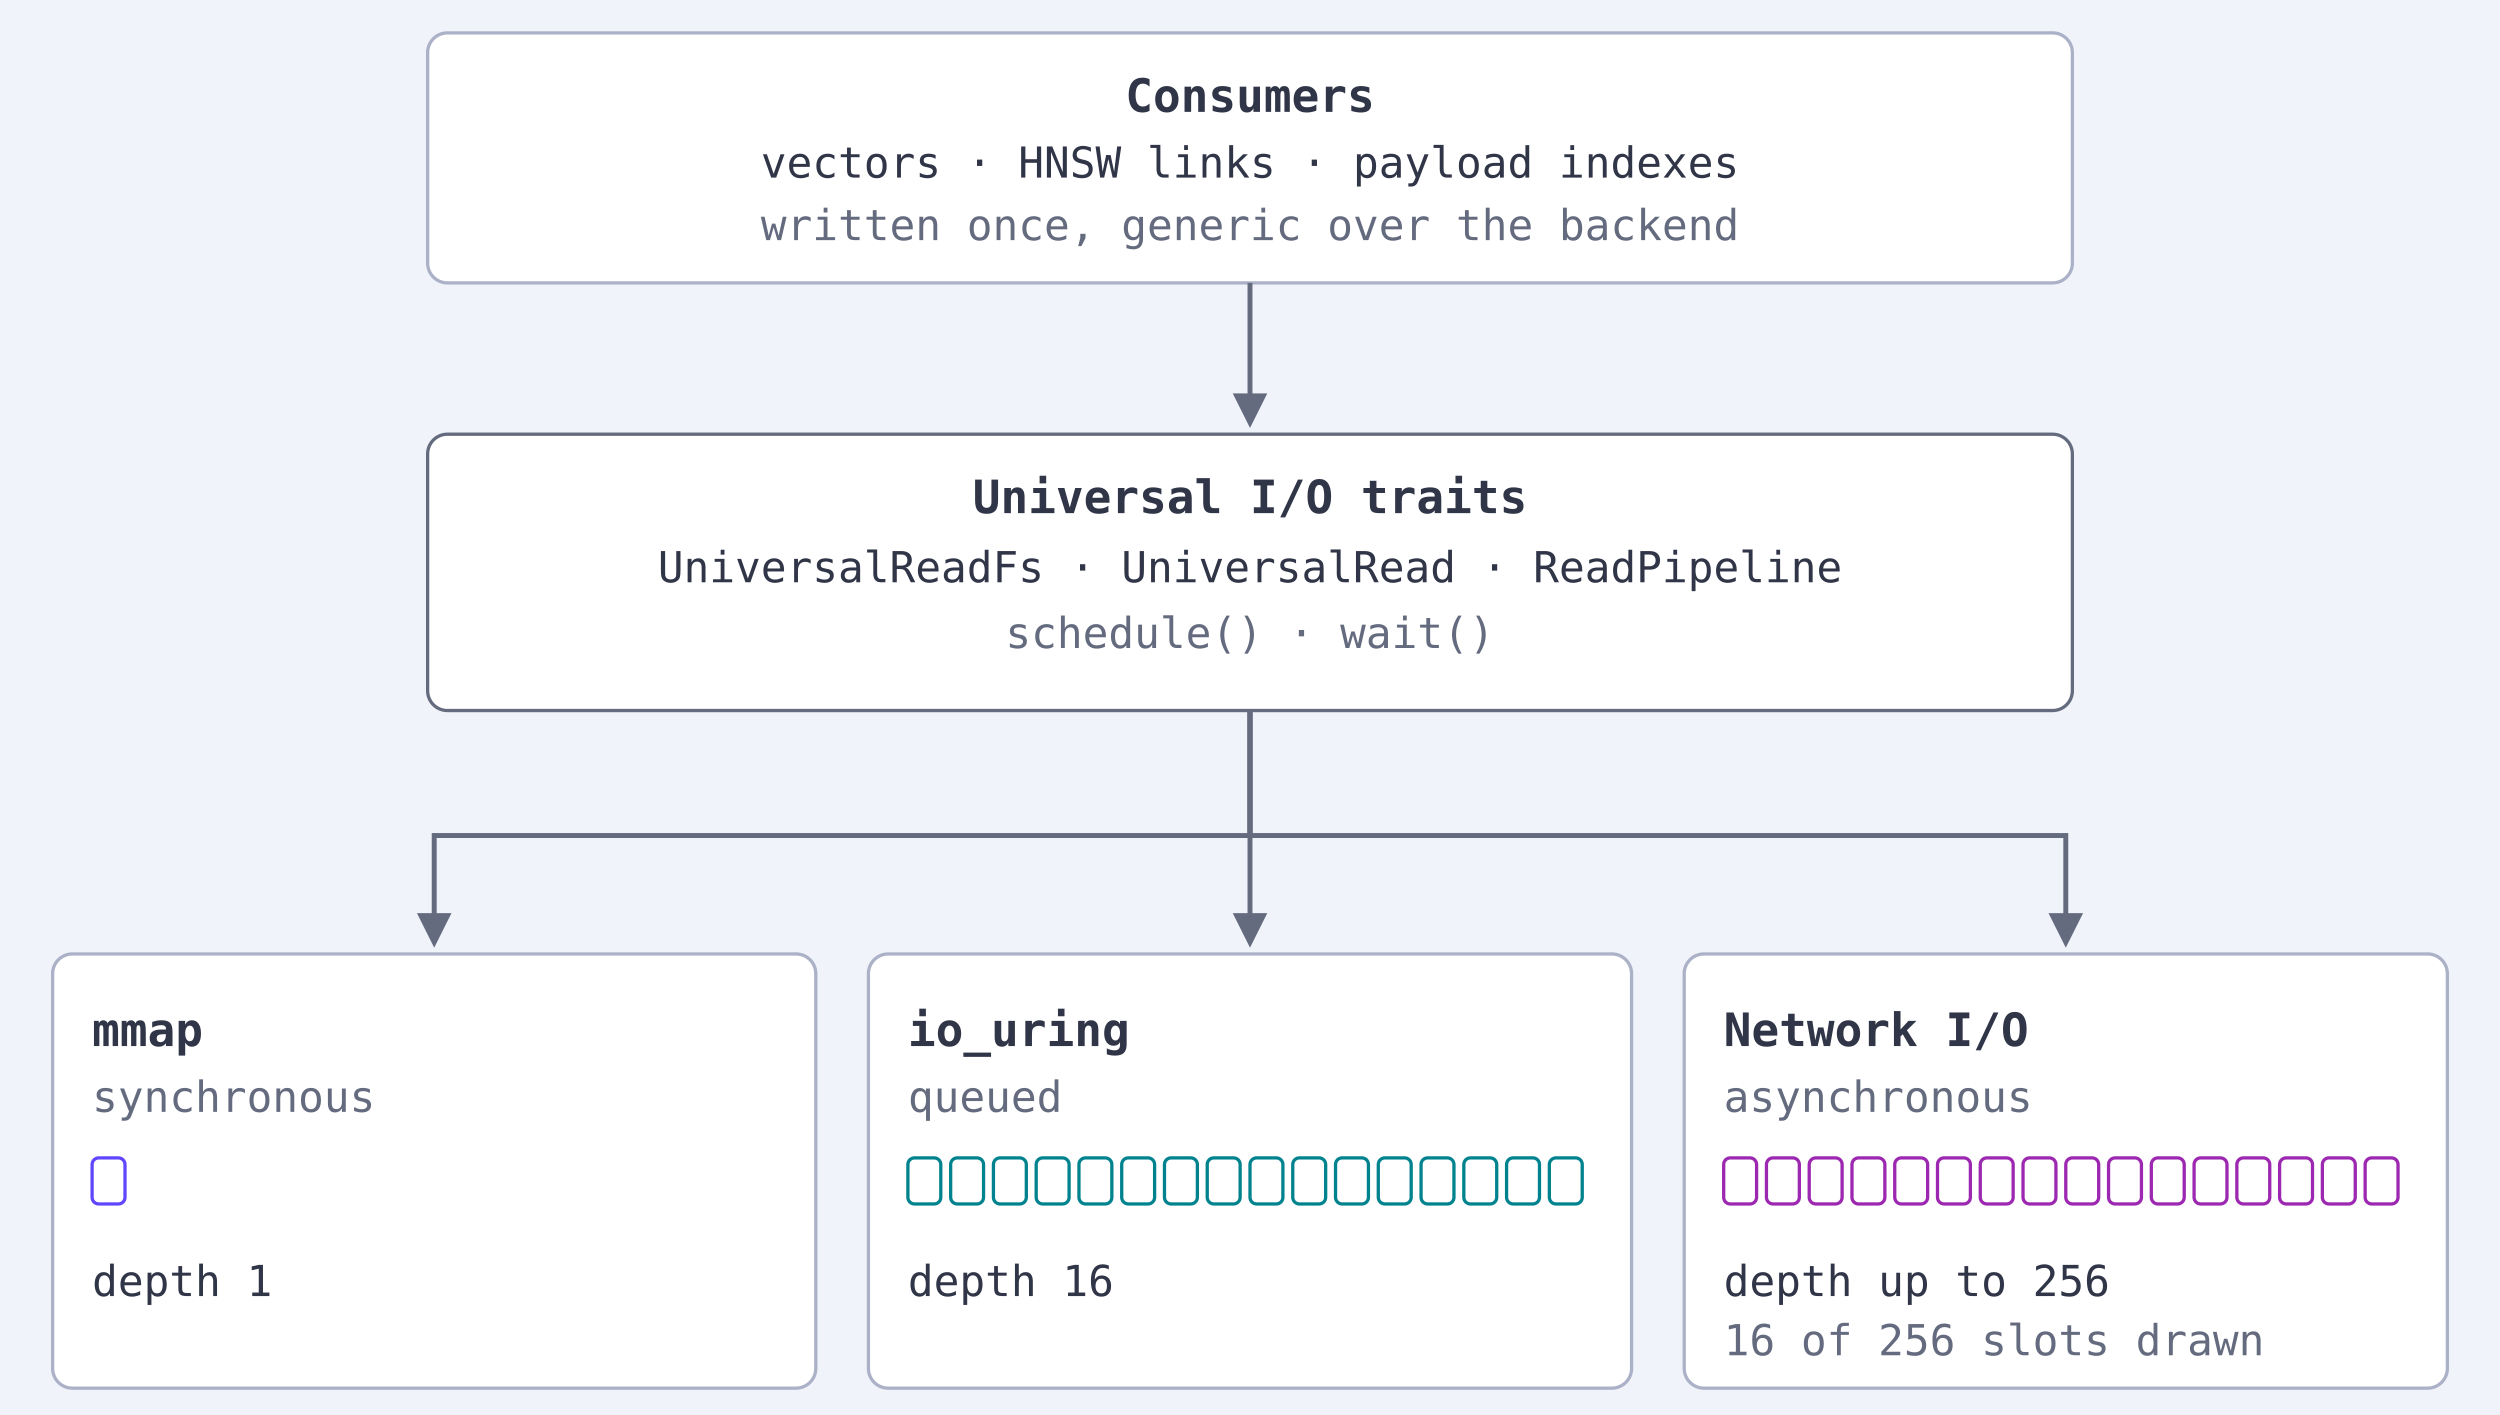
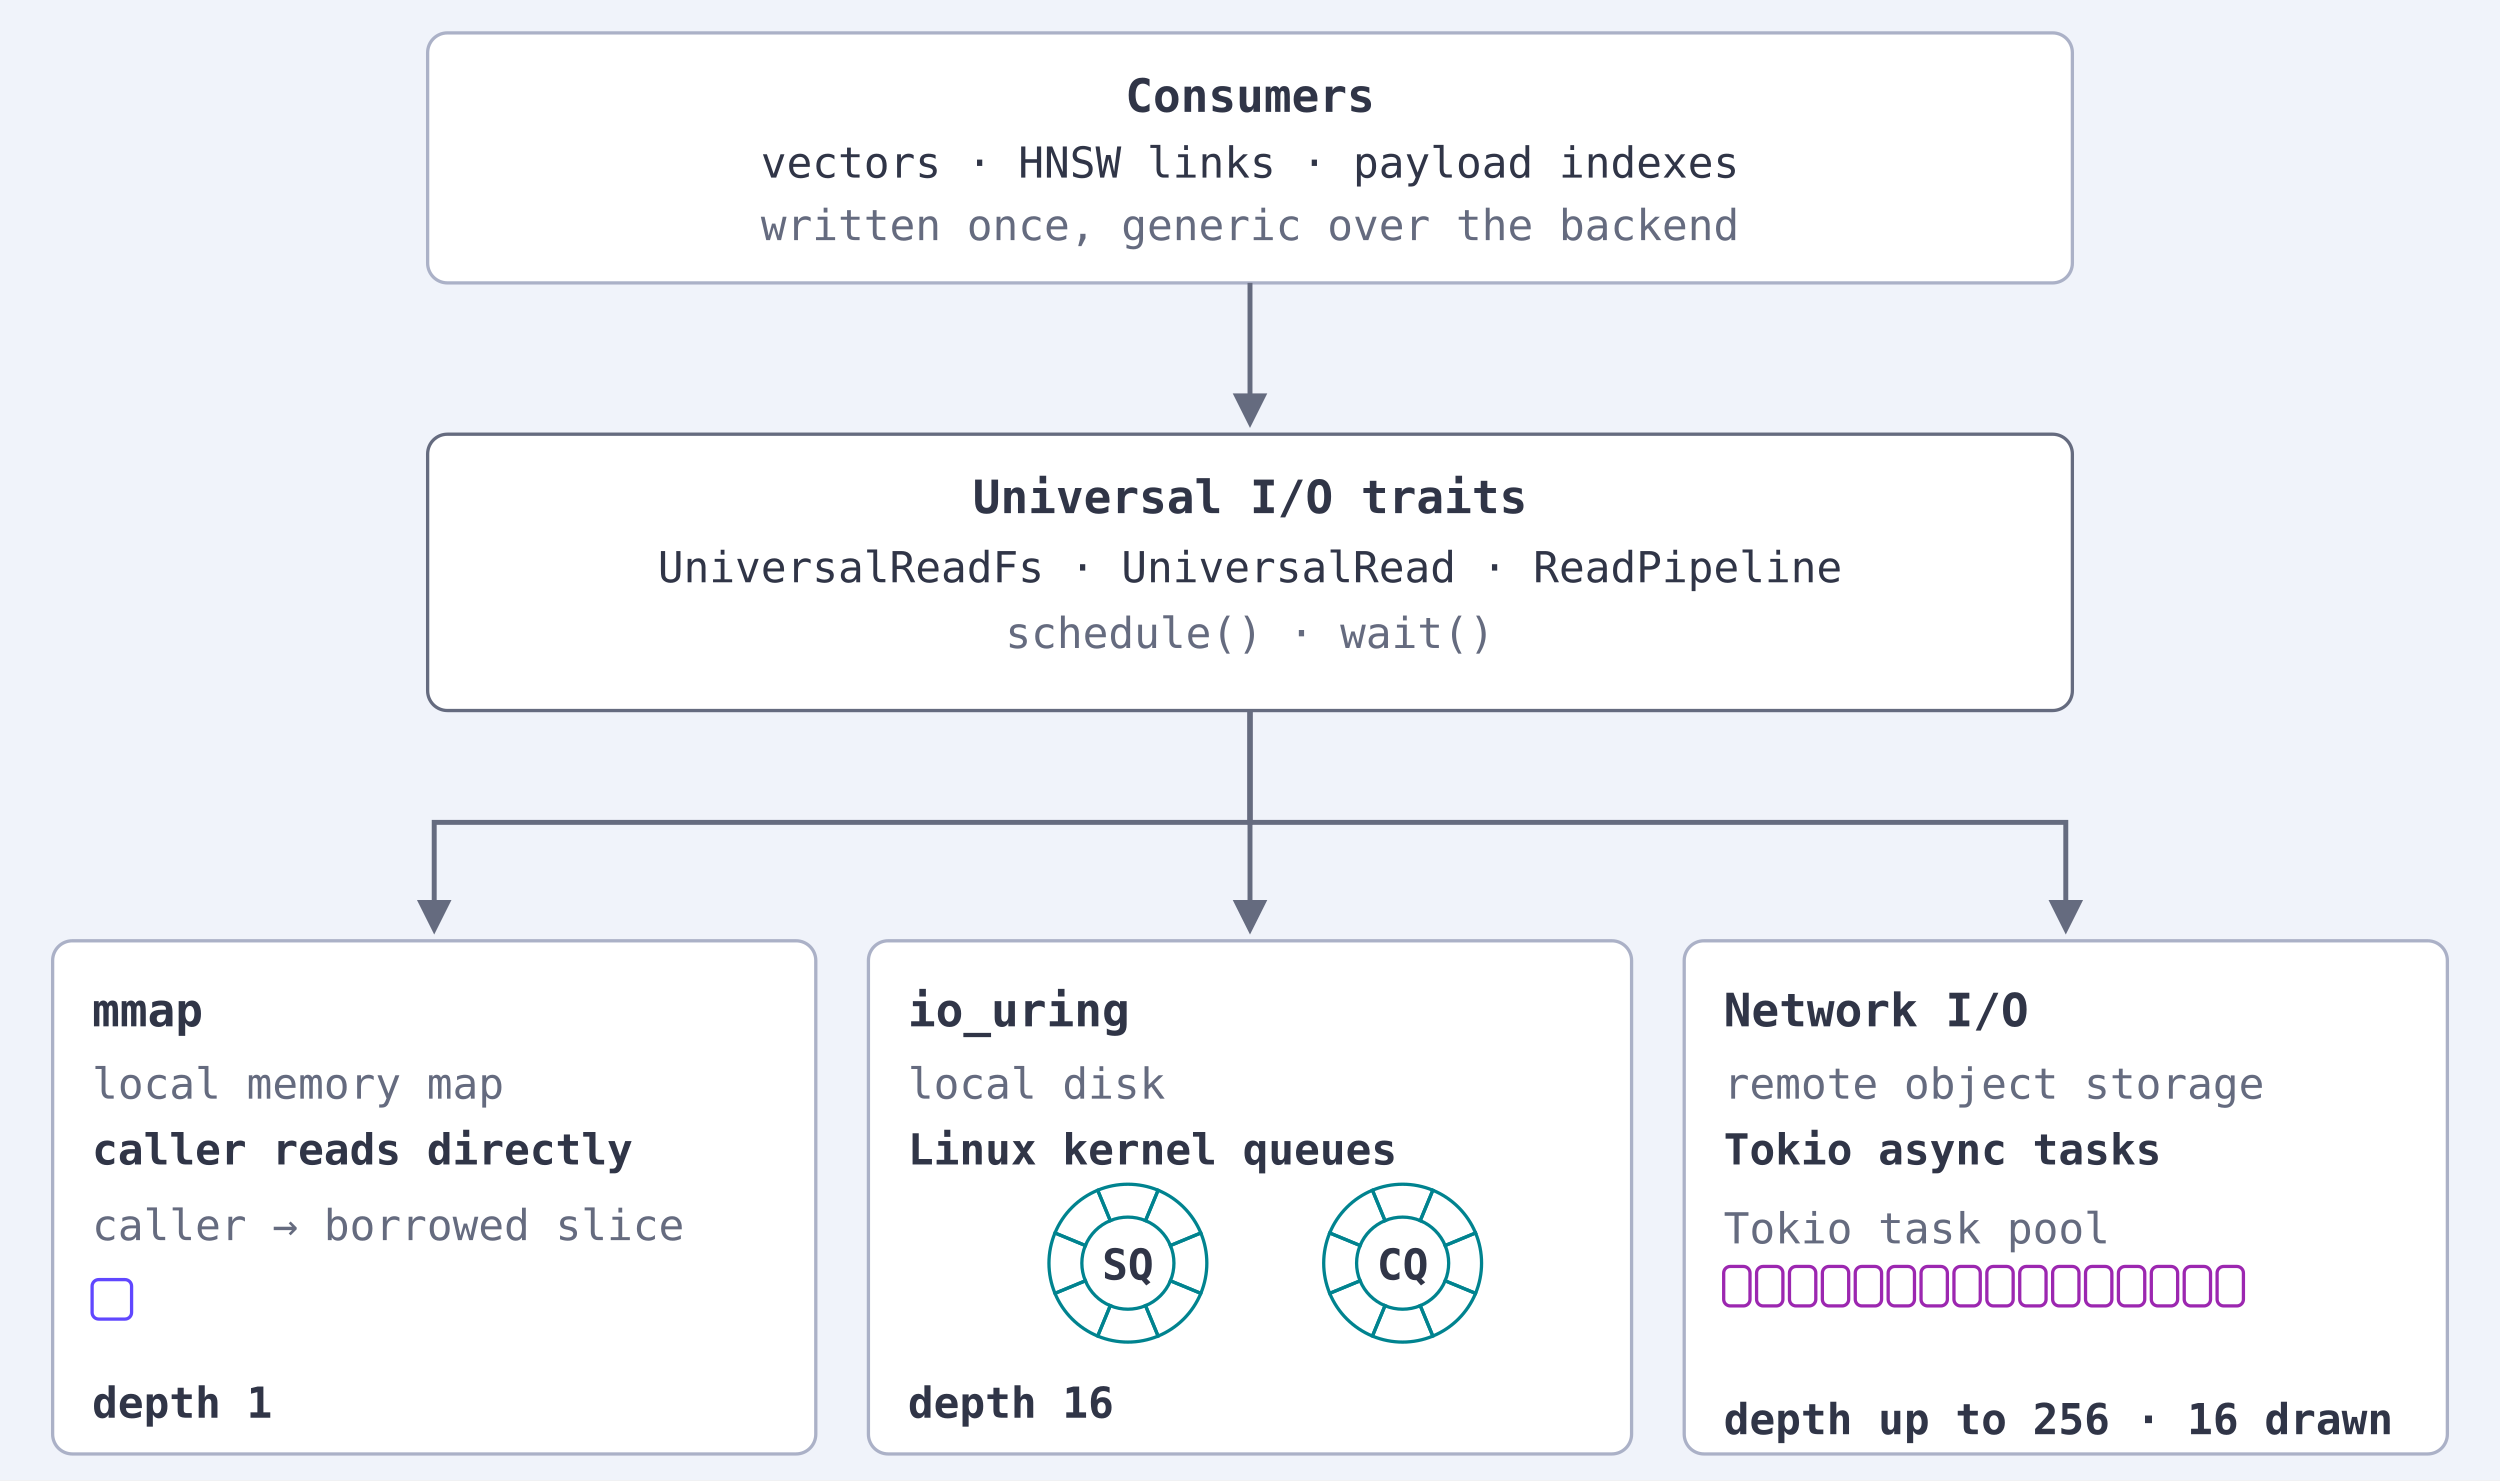
- <svg xmlns="http://www.w3.org/2000/svg" viewBox="0 0 760 430" role="img" aria-labelledby="t d" font-family="'Geist Mono',ui-monospace,SFMono-Regular,Menlo,Consolas,monospace">
+ <svg xmlns="http://www.w3.org/2000/svg" viewBox="0 0 760 450" role="img" aria-labelledby="t d" font-family="'Geist Mono',ui-monospace,SFMono-Regular,Menlo,Consolas,monospace">
  <defs>
    <marker id="ah" viewBox="0 0 10 10" refX="8" refY="5" markerWidth="7" markerHeight="7" orient="auto">
      <path d="M0 0L10 5L0 10z" fill="#656b7f" />
    </marker>
  </defs>
-   <rect width="760" height="430" fill="#f0f3fa" />
+   <rect width="760" height="450" fill="#f0f3fa" />
  <rect x="130" y="10" width="500" height="76" rx="6" fill="#fff" stroke="#abb1c7" />
  <text x="380" y="34" font-size="14" fill="#303547" text-anchor="middle" font-weight="600">Consumers</text>
-   <text x="380" y="54" font-size="13" fill="#303547" text-anchor="middle" font-weight="400">vectors · HNSW links · payload indexes</text>
-   <text x="380" y="73" font-size="13" fill="#656b7f" text-anchor="middle" font-weight="400">written once, generic over the backend</text>
+   <text x="380" y="54" font-size="13" fill="#303547" text-anchor="middle">vectors · HNSW links · payload indexes</text>
+   <text x="380" y="73" font-size="13" fill="#656b7f" text-anchor="middle">written once, generic over the backend</text>
  <rect x="130" y="132" width="500" height="84" rx="6" fill="#fff" stroke="#656b7f" />
  <text x="380" y="156" font-size="14" fill="#303547" text-anchor="middle" font-weight="600">Universal I/O traits</text>
-   <text x="380" y="177" font-size="13" fill="#303547" text-anchor="middle" font-weight="400">UniversalReadFs · UniversalRead · ReadPipeline</text>
-   <text x="380" y="197" font-size="13" fill="#656b7f" text-anchor="middle" font-weight="400">schedule() · wait()</text>
+   <text x="380" y="177" font-size="13" fill="#303547" text-anchor="middle">UniversalReadFs · UniversalRead · ReadPipeline</text>
+   <text x="380" y="197" font-size="13" fill="#656b7f" text-anchor="middle">schedule() · wait()</text>
  <path d="M380 86V128" fill="none" stroke="#656b7f" stroke-width="1.5" marker-end="url(#ah)" />
-   <path d="M380 216V254H132V286" fill="none" stroke="#656b7f" stroke-width="1.5" marker-end="url(#ah)" />
-   <rect x="16" y="290" width="232" height="132" rx="6" fill="#fff" stroke="#abb1c7" />
-   <text x="28" y="318" font-size="14" fill="#303547" text-anchor="start" font-weight="600">mmap</text>
-   <text x="28" y="338" font-size="13" fill="#656b7f" text-anchor="start" font-weight="400">synchronous</text>
-   <rect x="28" y="352" width="10" height="14" rx="2" fill="none" stroke="#6047ff" />
-   <text x="28" y="394" font-size="13" fill="#303547" text-anchor="start" font-weight="400">depth 1</text>
-   <path d="M380 216V254H380V286" fill="none" stroke="#656b7f" stroke-width="1.5" marker-end="url(#ah)" />
-   <rect x="264" y="290" width="232" height="132" rx="6" fill="#fff" stroke="#abb1c7" />
-   <text x="276" y="318" font-size="14" fill="#303547" text-anchor="start" font-weight="600">io_uring</text>
-   <text x="276" y="338" font-size="13" fill="#656b7f" text-anchor="start" font-weight="400">queued</text>
-   <rect x="276" y="352" width="10" height="14" rx="2" fill="none" stroke="#00838f" />
-   <rect x="289" y="352" width="10" height="14" rx="2" fill="none" stroke="#00838f" />
-   <rect x="302" y="352" width="10" height="14" rx="2" fill="none" stroke="#00838f" />
-   <rect x="315" y="352" width="10" height="14" rx="2" fill="none" stroke="#00838f" />
-   <rect x="328" y="352" width="10" height="14" rx="2" fill="none" stroke="#00838f" />
-   <rect x="341" y="352" width="10" height="14" rx="2" fill="none" stroke="#00838f" />
-   <rect x="354" y="352" width="10" height="14" rx="2" fill="none" stroke="#00838f" />
-   <rect x="367" y="352" width="10" height="14" rx="2" fill="none" stroke="#00838f" />
-   <rect x="380" y="352" width="10" height="14" rx="2" fill="none" stroke="#00838f" />
-   <rect x="393" y="352" width="10" height="14" rx="2" fill="none" stroke="#00838f" />
-   <rect x="406" y="352" width="10" height="14" rx="2" fill="none" stroke="#00838f" />
-   <rect x="419" y="352" width="10" height="14" rx="2" fill="none" stroke="#00838f" />
-   <rect x="432" y="352" width="10" height="14" rx="2" fill="none" stroke="#00838f" />
-   <rect x="445" y="352" width="10" height="14" rx="2" fill="none" stroke="#00838f" />
-   <rect x="458" y="352" width="10" height="14" rx="2" fill="none" stroke="#00838f" />
-   <rect x="471" y="352" width="10" height="14" rx="2" fill="none" stroke="#00838f" />
-   <text x="276" y="394" font-size="13" fill="#303547" text-anchor="start" font-weight="400">depth 16</text>
-   <path d="M380 216V254H628V286" fill="none" stroke="#656b7f" stroke-width="1.5" marker-end="url(#ah)" />
-   <rect x="512" y="290" width="232" height="132" rx="6" fill="#fff" stroke="#abb1c7" />
-   <text x="524" y="318" font-size="14" fill="#303547" text-anchor="start" font-weight="600">Network I/O</text>
-   <text x="524" y="338" font-size="13" fill="#656b7f" text-anchor="start" font-weight="400">asynchronous</text>
-   <rect x="524" y="352" width="10" height="14" rx="2" fill="none" stroke="#9c27b0" />
-   <rect x="537" y="352" width="10" height="14" rx="2" fill="none" stroke="#9c27b0" />
-   <rect x="550" y="352" width="10" height="14" rx="2" fill="none" stroke="#9c27b0" />
-   <rect x="563" y="352" width="10" height="14" rx="2" fill="none" stroke="#9c27b0" />
-   <rect x="576" y="352" width="10" height="14" rx="2" fill="none" stroke="#9c27b0" />
-   <rect x="589" y="352" width="10" height="14" rx="2" fill="none" stroke="#9c27b0" />
-   <rect x="602" y="352" width="10" height="14" rx="2" fill="none" stroke="#9c27b0" />
-   <rect x="615" y="352" width="10" height="14" rx="2" fill="none" stroke="#9c27b0" />
-   <rect x="628" y="352" width="10" height="14" rx="2" fill="none" stroke="#9c27b0" />
-   <rect x="641" y="352" width="10" height="14" rx="2" fill="none" stroke="#9c27b0" />
-   <rect x="654" y="352" width="10" height="14" rx="2" fill="none" stroke="#9c27b0" />
-   <rect x="667" y="352" width="10" height="14" rx="2" fill="none" stroke="#9c27b0" />
-   <rect x="680" y="352" width="10" height="14" rx="2" fill="none" stroke="#9c27b0" />
-   <rect x="693" y="352" width="10" height="14" rx="2" fill="none" stroke="#9c27b0" />
-   <rect x="706" y="352" width="10" height="14" rx="2" fill="none" stroke="#9c27b0" />
-   <rect x="719" y="352" width="10" height="14" rx="2" fill="none" stroke="#9c27b0" />
-   <text x="524" y="394" font-size="13" fill="#303547" text-anchor="start" font-weight="400">depth up to 256</text>
-   <text x="524" y="412" font-size="13" fill="#656b7f" text-anchor="start" font-weight="400">16 of 256 slots drawn</text>
+   <path d="M380 216V250H132V282" fill="none" stroke="#656b7f" stroke-width="1.5" marker-end="url(#ah)" />
+   <path d="M380 216V282" fill="none" stroke="#656b7f" stroke-width="1.5" marker-end="url(#ah)" />
+   <path d="M380 216V250H628V282" fill="none" stroke="#656b7f" stroke-width="1.5" marker-end="url(#ah)" />
+   <rect x="16" y="286" width="232" height="156" rx="6" fill="#fff" stroke="#abb1c7" />
+   <text x="28" y="312" font-size="14" fill="#303547" font-weight="600">mmap</text>
+   <text x="28" y="334" font-size="13" fill="#656b7f">local memory map</text>
+   <text x="28" y="354" font-size="13" fill="#303547" font-weight="600">caller reads directly</text>
+   <text x="28" y="377" font-size="13" fill="#656b7f">caller → borrowed slice</text>
+   <rect x="28" y="389" width="12" height="12" rx="2" fill="none" stroke="#6047ff" />
+   <text x="28" y="431" font-size="13" fill="#303547" font-weight="600">depth 1</text>
+   <rect x="264" y="286" width="232" height="156" rx="6" fill="#fff" stroke="#abb1c7" />
+   <text x="276" y="312" font-size="14" fill="#303547" font-weight="600">io_uring</text>
+   <text x="276" y="334" font-size="13" fill="#656b7f">local disk</text>
+   <text x="276" y="354" font-size="13" fill="#303547" font-weight="600">Linux kernel queues</text>
+   <g fill="none" stroke="#00838f">
+     <path d="M333.70 361.83 A24 24 0 0 1 352.06 361.83 L348.24 371.07 A14 14 0 0 0 337.52 371.07 Z" />
+     <path d="M352.06 361.83 A24 24 0 0 1 365.05 374.82 L355.81 378.64 A14 14 0 0 0 348.24 371.07 Z" />
+     <path d="M365.05 374.82 A24 24 0 0 1 365.05 393.18 L355.81 389.36 A14 14 0 0 0 355.81 378.64 Z" />
+     <path d="M365.05 393.18 A24 24 0 0 1 352.06 406.17 L348.24 396.93 A14 14 0 0 0 355.81 389.36 Z" />
+     <path d="M352.06 406.17 A24 24 0 0 1 333.70 406.17 L337.52 396.93 A14 14 0 0 0 348.24 396.93 Z" />
+     <path d="M333.70 406.17 A24 24 0 0 1 320.71 393.18 L329.95 389.36 A14 14 0 0 0 337.52 396.93 Z" />
+     <path d="M320.71 393.18 A24 24 0 0 1 320.71 374.82 L329.95 378.64 A14 14 0 0 0 329.95 389.36 Z" />
+     <path d="M320.71 374.82 A24 24 0 0 1 333.70 361.83 L337.52 371.07 A14 14 0 0 0 329.95 378.64 Z" />
+     <path d="M417.22 361.83 A24 24 0 0 1 435.58 361.83 L431.76 371.07 A14 14 0 0 0 421.04 371.07 Z" />
+     <path d="M435.58 361.83 A24 24 0 0 1 448.57 374.82 L439.33 378.64 A14 14 0 0 0 431.76 371.07 Z" />
+     <path d="M448.57 374.82 A24 24 0 0 1 448.57 393.18 L439.33 389.36 A14 14 0 0 0 439.33 378.64 Z" />
+     <path d="M448.57 393.18 A24 24 0 0 1 435.58 406.17 L431.76 396.93 A14 14 0 0 0 439.33 389.36 Z" />
+     <path d="M435.58 406.17 A24 24 0 0 1 417.22 406.17 L421.04 396.93 A14 14 0 0 0 431.76 396.93 Z" />
+     <path d="M417.22 406.17 A24 24 0 0 1 404.23 393.18 L413.47 389.36 A14 14 0 0 0 421.04 396.93 Z" />
+     <path d="M404.23 393.18 A24 24 0 0 1 404.23 374.82 L413.47 378.64 A14 14 0 0 0 413.47 389.36 Z" />
+     <path d="M404.23 374.82 A24 24 0 0 1 417.22 361.83 L421.04 371.07 A14 14 0 0 0 413.47 378.64 Z" />
+   </g>
+   <text x="342.88" y="389" font-size="13" fill="#303547" text-anchor="middle" font-weight="600">SQ</text>
+   <text x="426.4" y="389" font-size="13" fill="#303547" text-anchor="middle" font-weight="600">CQ</text>
+   <text x="276" y="431" font-size="13" fill="#303547" font-weight="600">depth 16</text>
+   <rect x="512" y="286" width="232" height="156" rx="6" fill="#fff" stroke="#abb1c7" />
+   <text x="524" y="312" font-size="14" fill="#303547" font-weight="600">Network I/O</text>
+   <text x="524" y="334" font-size="13" fill="#656b7f">remote object storage</text>
+   <text x="524" y="354" font-size="13" fill="#303547" font-weight="600">Tokio async tasks</text>
+   <text x="524" y="378" font-size="13" fill="#656b7f">Tokio task pool</text>
+   <g fill="none" stroke="#9c27b0">
+     <rect x="524" y="385" width="8" height="12" rx="2" />
+     <rect x="534" y="385" width="8" height="12" rx="2" />
+     <rect x="544" y="385" width="8" height="12" rx="2" />
+     <rect x="554" y="385" width="8" height="12" rx="2" />
+     <rect x="564" y="385" width="8" height="12" rx="2" />
+     <rect x="574" y="385" width="8" height="12" rx="2" />
+     <rect x="584" y="385" width="8" height="12" rx="2" />
+     <rect x="594" y="385" width="8" height="12" rx="2" />
+     <rect x="604" y="385" width="8" height="12" rx="2" />
+     <rect x="614" y="385" width="8" height="12" rx="2" />
+     <rect x="624" y="385" width="8" height="12" rx="2" />
+     <rect x="634" y="385" width="8" height="12" rx="2" />
+     <rect x="644" y="385" width="8" height="12" rx="2" />
+     <rect x="654" y="385" width="8" height="12" rx="2" />
+     <rect x="664" y="385" width="8" height="12" rx="2" />
+     <rect x="674" y="385" width="8" height="12" rx="2" />
+   </g>
+   <text x="524" y="436" font-size="13" fill="#303547" font-weight="600">depth up to 256 · 16 drawn</text>
</svg>
